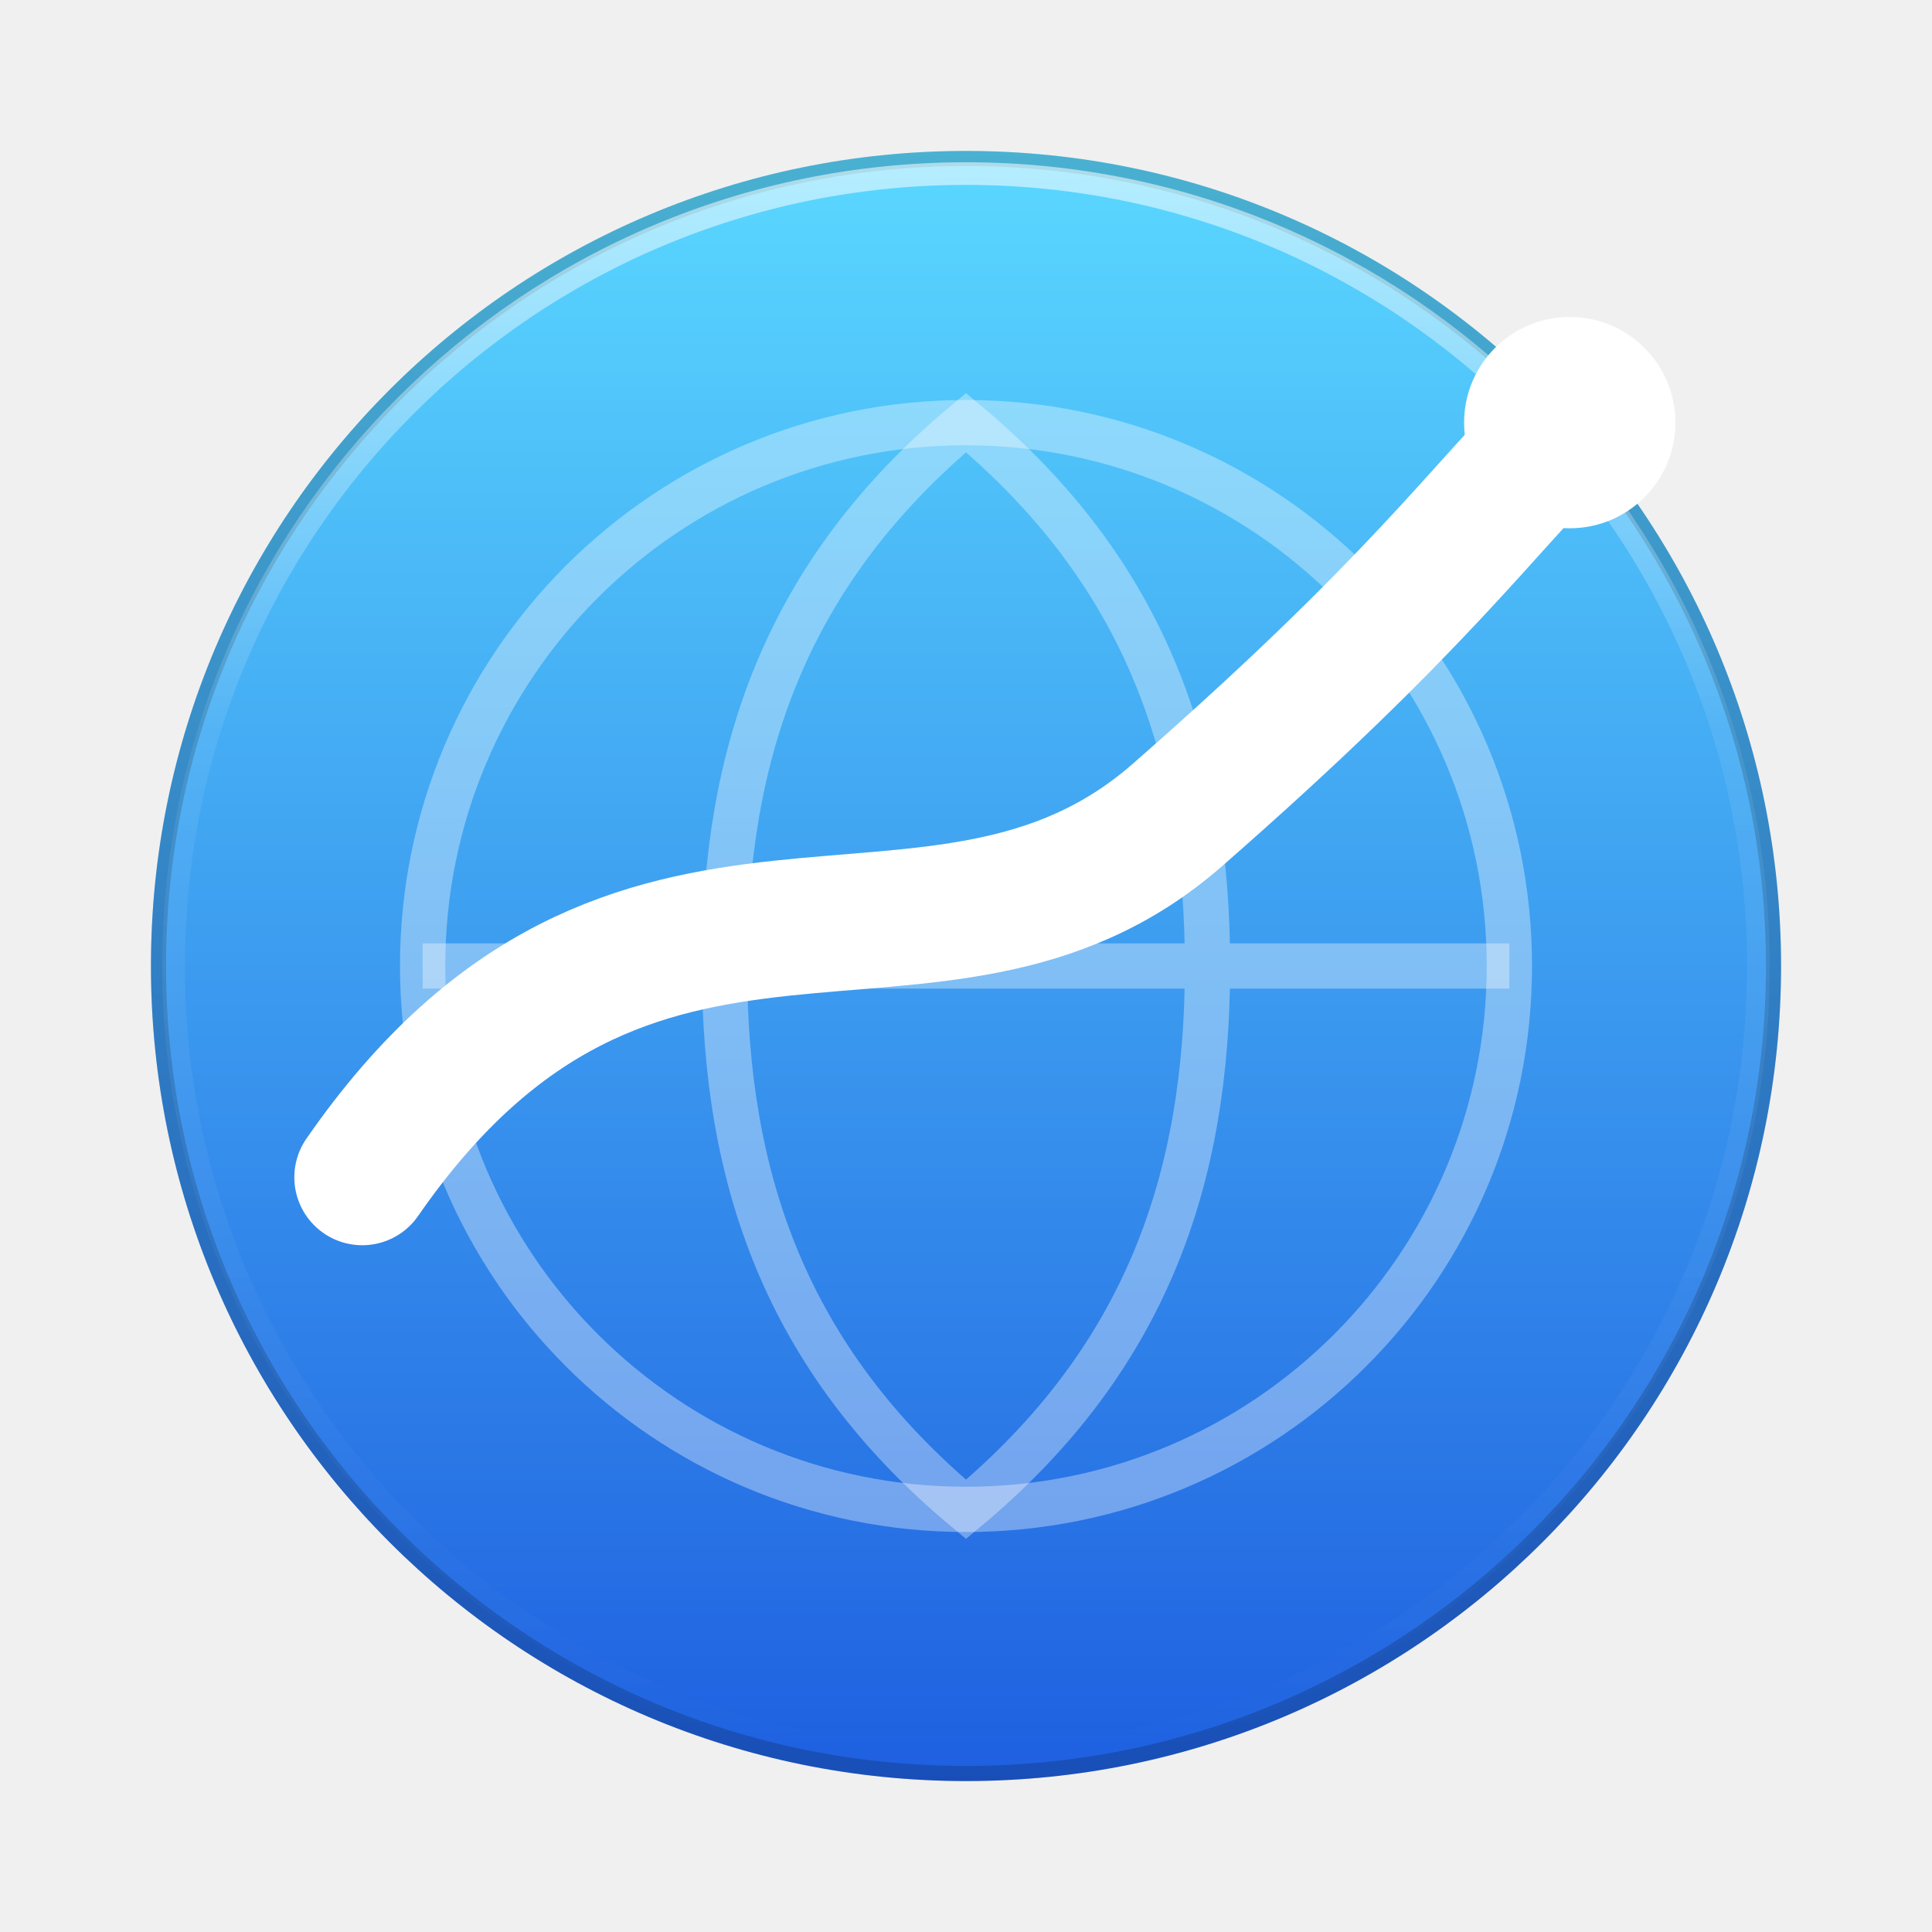
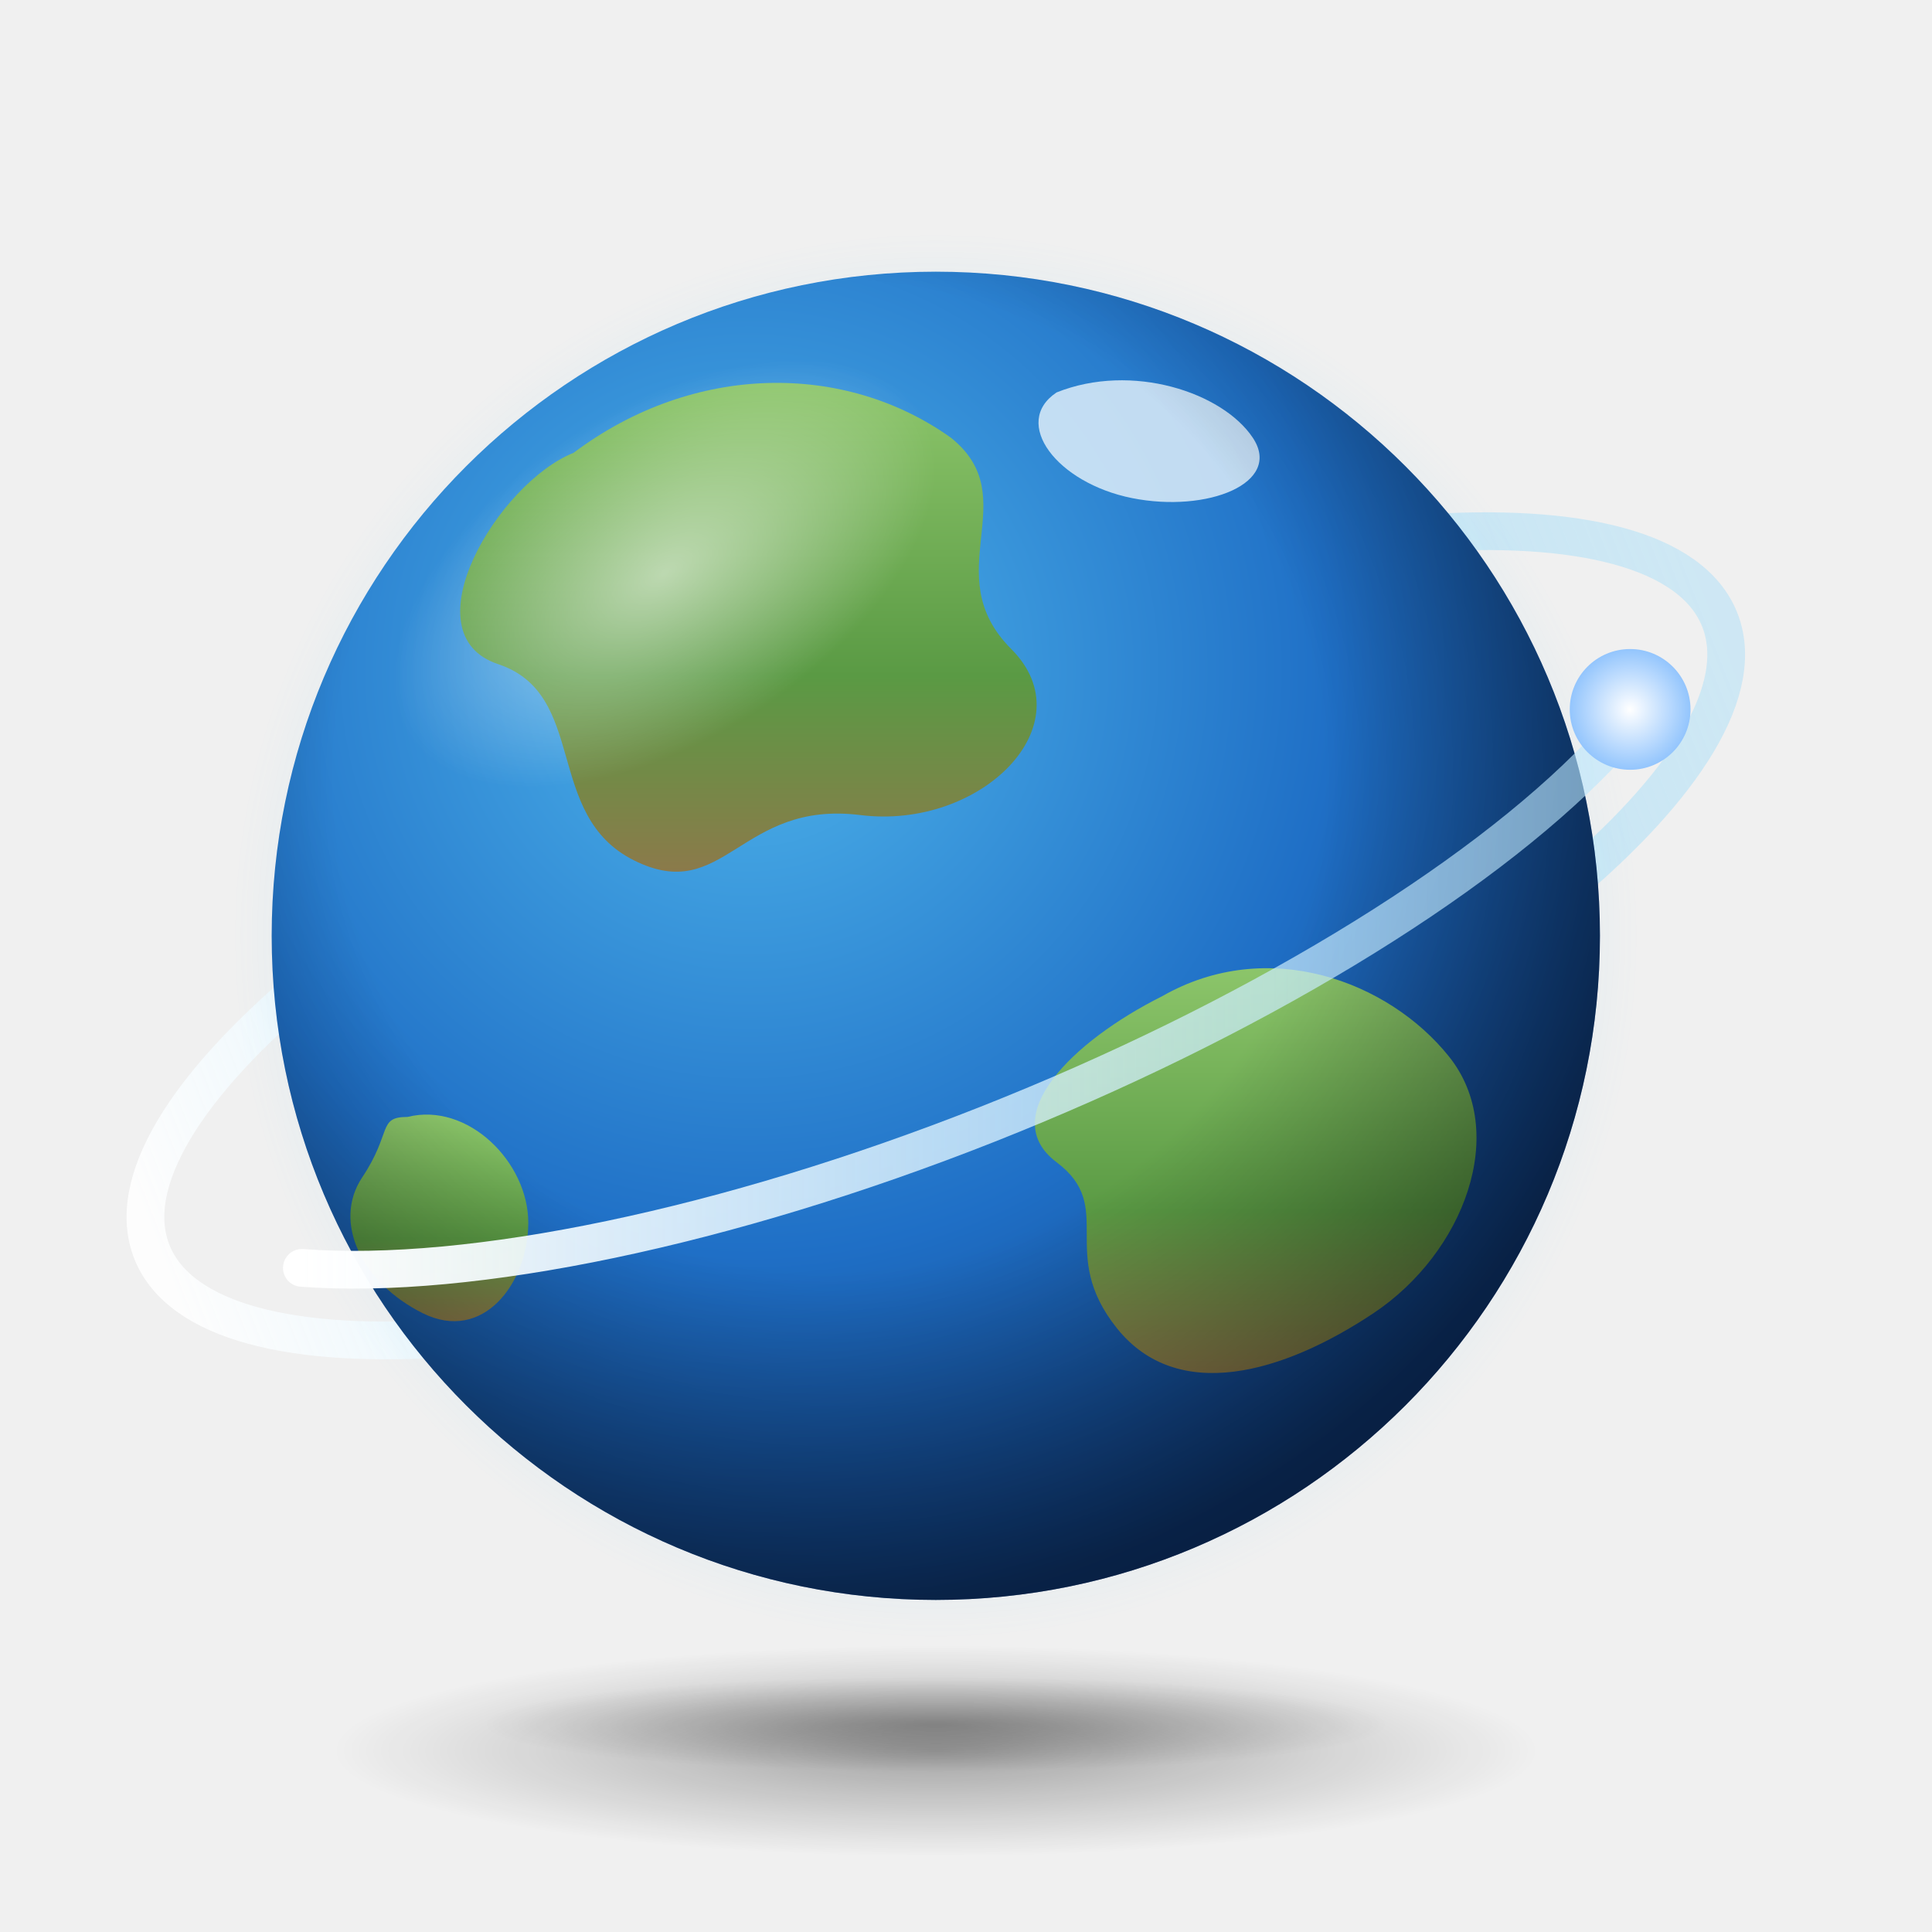
<svg xmlns="http://www.w3.org/2000/svg" viewBox="0 0 128 128" fill="none">
  <defs>
-     <linearGradient id="hl" x1="0" y1="0" x2="0" y2="1">
+     <radialGradient id="g1" cx="0.5" cy="0.5" r="0.5">
+       <stop offset="0" stop-color="#000000" stop-opacity="0.32" />
+       <stop offset="1" stop-color="#000000" stop-opacity="0" />
+     </radialGradient>
+     <radialGradient id="g2" cx="0.5" cy="0.5" r="0.5">
+       <stop offset="0" stop-color="#000000" stop-opacity="0.288" />
+       <stop offset="1" stop-color="#000000" stop-opacity="0" />
+     </radialGradient>
+     <linearGradient id="g3" x1="0" y1="0" x2="1" y2="0">
+       <stop offset="0" stop-color="#ffffff" stop-opacity="0.9" />
+       <stop offset="1" stop-color="#7dd3fc" stop-opacity="0.3" />
+     </linearGradient>
+     <radialGradient id="g4" cx="0.5" cy="0.5" r="0.5">
+       <stop offset="0" stop-color="#9be7ff" stop-opacity="0.5" />
+       <stop offset="1" stop-color="#38bdf8" stop-opacity="0" />
+     </radialGradient>
+     <radialGradient id="g5" cx="0.36" cy="0.3" r="0.8">
+       <stop offset="0" stop-color="#4fb6ec" />
+       <stop offset="0.55" stop-color="#1f6fc6" />
+       <stop offset="1" stop-color="#0b2f6b" />
+     </radialGradient>
+     <linearGradient id="g6" x1="0" y1="0" x2="0" y2="1">
+       <stop offset="0" stop-color="#8cc56a" />
+       <stop offset="0.6" stop-color="#5a9a44" />
+       <stop offset="1" stop-color="#8b7a4a" />
+     </linearGradient>
+     <radialGradient id="g7" cx="0.42" cy="0.38" r="0.62">
+       <stop offset="0.6" stop-color="#000000" stop-opacity="0" />
+       <stop offset="1" stop-color="#000000" stop-opacity="0.45" />
+     </radialGradient>
+     <radialGradient id="g8" cx="0.5" cy="0.5" r="0.5">
      <stop offset="0" stop-color="#ffffff" stop-opacity="0.55" />
-       <stop offset="0.35" stop-color="#ffffff" stop-opacity="0.08" />
      <stop offset="1" stop-color="#ffffff" stop-opacity="0" />
+     </radialGradient>
+     <linearGradient id="g9" x1="0" y1="0" x2="1" y2="0">
+       <stop offset="0" stop-color="#ffffff" />
+       <stop offset="1" stop-color="#bae6fd" stop-opacity="0.6" />
    </linearGradient>
-     <linearGradient id="base" x1="0" y1="0" x2="0" y2="1">
-       <stop offset="0" stop-color="#5ad8ff" />
-       <stop offset="1" stop-color="#1e5fe0" />
-     </linearGradient>
+     <radialGradient id="g10" cx="0.5" cy="0.5" r="0.5">
+       <stop offset="0" stop-color="#ffffff" />
+       <stop offset="1" stop-color="#93c5fd" />
+     </radialGradient>
  </defs>
-   <circle cx="64" cy="64" r="54" fill="url(#base)" />
-   <circle cx="64" cy="64" r="53.5" stroke="#000000" stroke-opacity="0.18" stroke-width="1" />
-   <circle cx="64" cy="64" r="52.5" stroke="url(#hl)" stroke-width="1.5" />
-   <circle cx="64" cy="64" r="36" stroke="#ffffff" stroke-opacity="0.35" stroke-width="3" />
-   <path d="M28 64h72M64 28c12 10 16 22 16 36s-4 26-16 36c-12-10-16-22-16-36s4-26 16-36z" stroke="#ffffff" stroke-opacity="0.35" stroke-width="3" />
-   <path d="M24 78c18-26 38-10 54-24s20-20 26-26" stroke="#ffffff" stroke-width="9" stroke-linecap="round" />
-   <circle cx="104" cy="28" r="7" fill="#ffffff" />
+   <ellipse cx="62" cy="116" rx="40" ry="7" fill="url(#g1)" />
+   <ellipse cx="62" cy="114.25" rx="30" ry="3.15" fill="url(#g2)" />
+   <ellipse cx="62" cy="62" rx="56" ry="18" stroke="url(#g3)" stroke-width="2.5" transform="rotate(-22 62 62)" />
+   <circle cx="62" cy="62" r="47" fill="url(#g4)" />
+   <circle cx="62" cy="62" r="44" fill="url(#g5)" />
+   <path d="M38 30c8-6 18-6 25-1 5 4-1 9 4 14s-2 12-10 11-9 6-15 3-3-11-9-13 0-12 5-14z" fill="url(#g6)" />
+   <path d="M77 66c7-4 15-1 19 4s1 13-5 17-13 6-17 1 0-8-4-11 1-8 7-11z" fill="url(#g6)" />
+   <path d="M27 74c4-1 8 3 8 7s-3 8-7 6-6-6-4-9 1-4 3-4z" fill="url(#g6)" />
+   <path d="M70 26c5-2 11 0 13 3s-3 5-8 4-8-5-5-7z" fill="#e8f4fb" fill-opacity="0.8" />
+   <circle cx="62" cy="62" r="44" fill="url(#g7)" />
+   <ellipse cx="44" cy="38" rx="20" ry="11" fill="url(#g8)" transform="rotate(-32 44 38)" />
+   <path d="M106 50 A56 18 -22 0 1 20 84" stroke="url(#g9)" stroke-width="2.5" stroke-linecap="round" />
+   <circle cx="108" cy="47" r="4" fill="url(#g10)" />
</svg>
